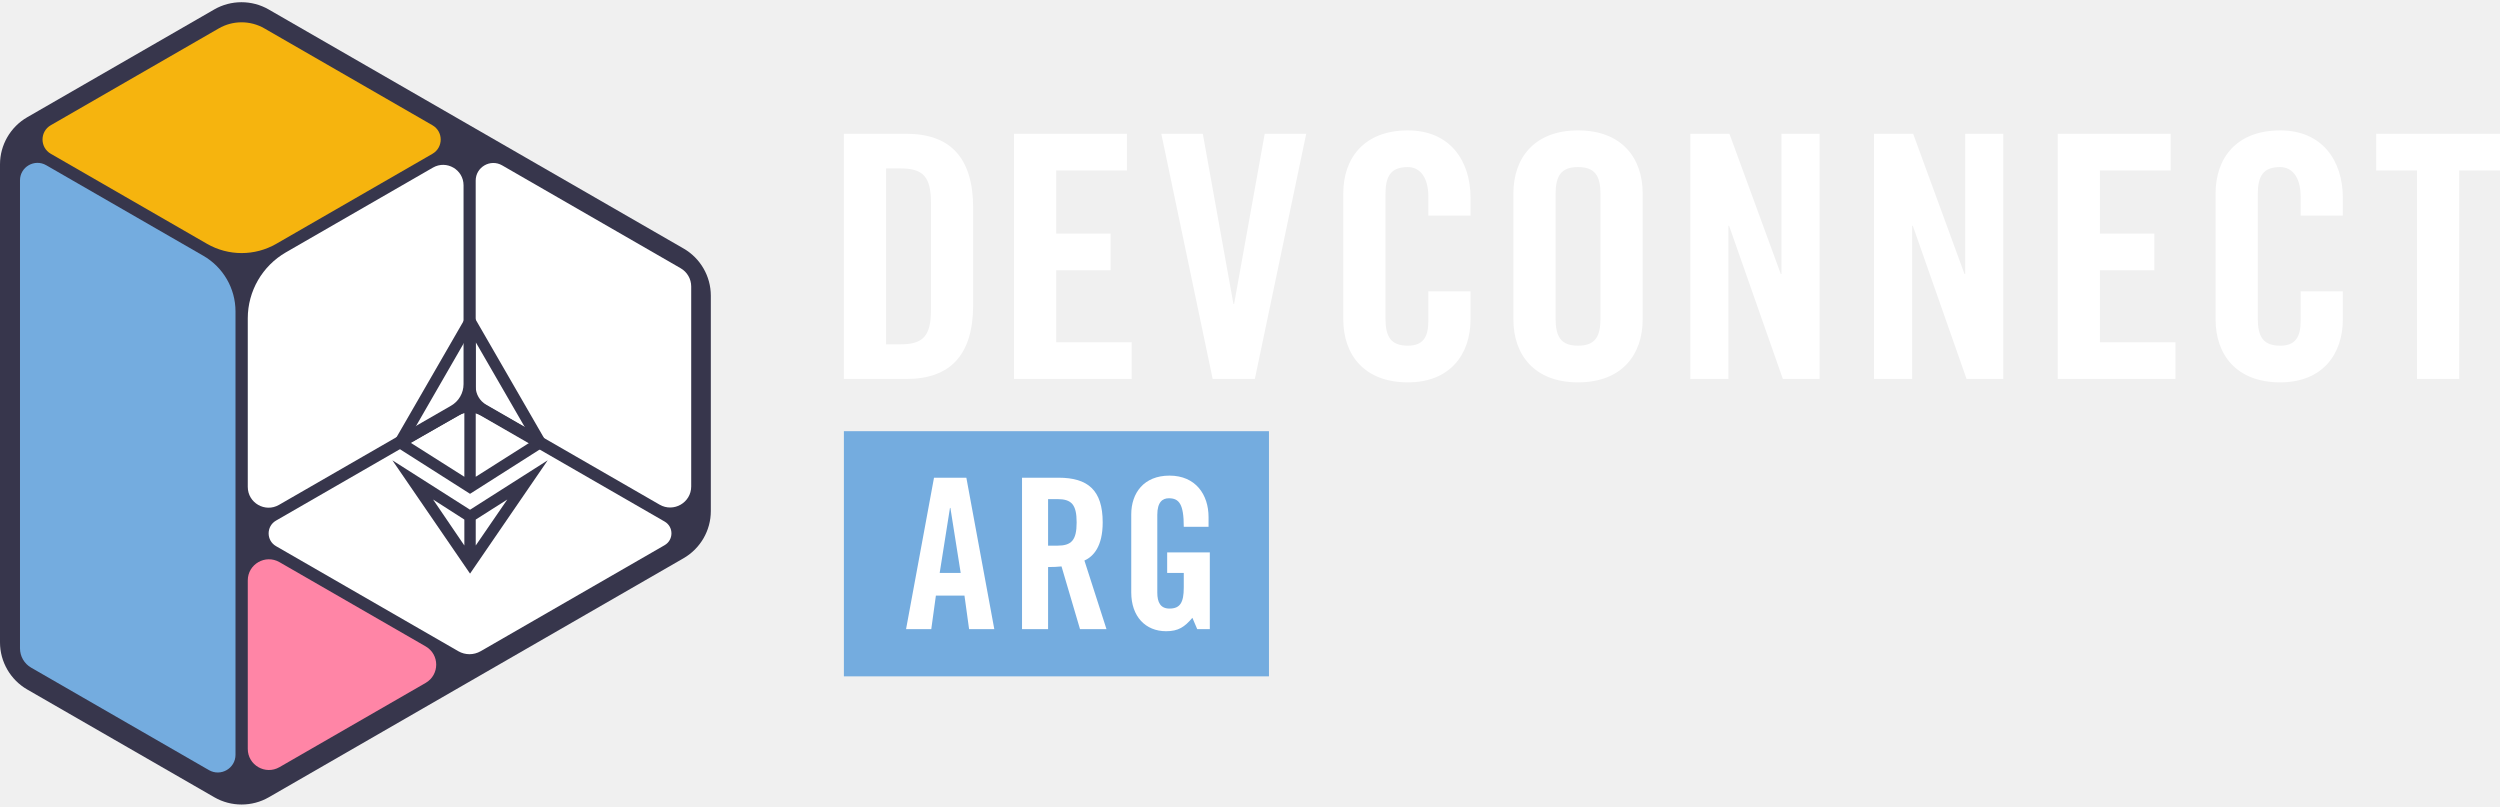
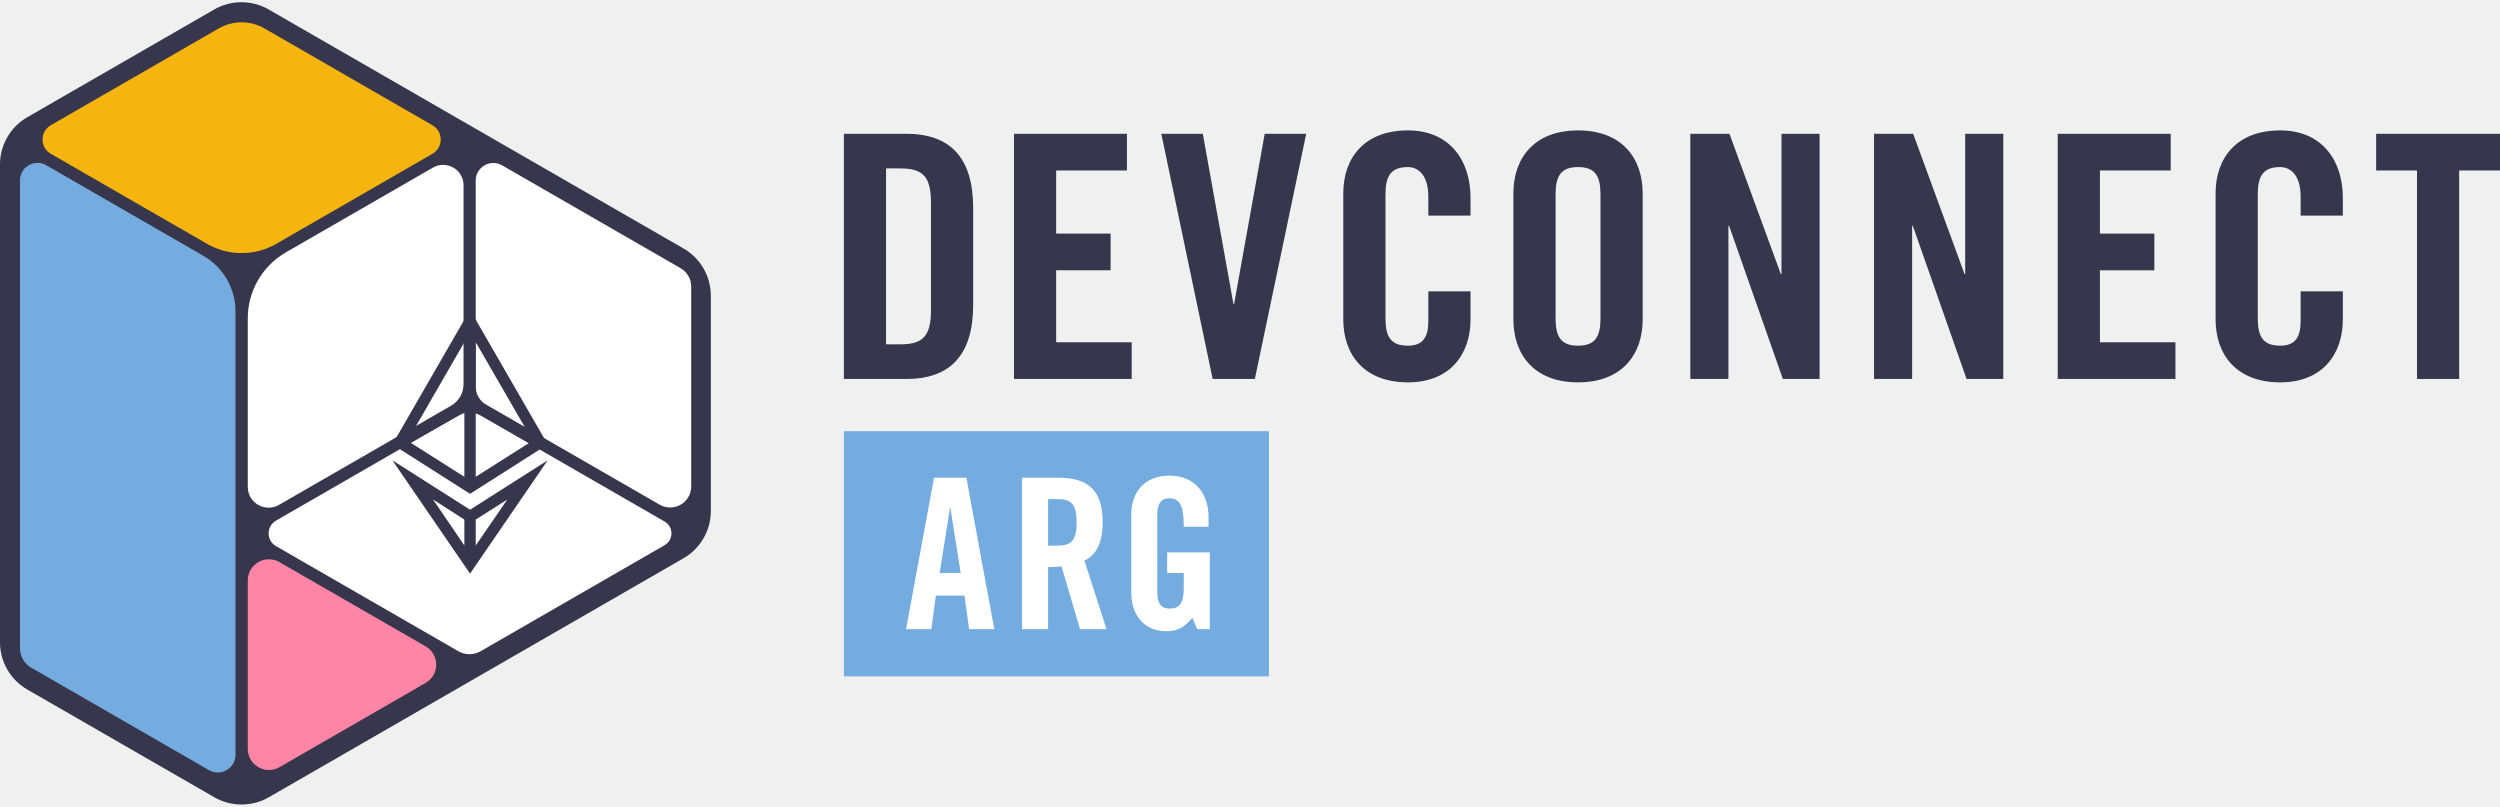
<svg xmlns="http://www.w3.org/2000/svg" width="564" height="182" viewBox="0 0 564 182" fill="none">
-   <path d="M190.381 30.184H204.502C214.325 30.184 219.543 35.546 219.543 46.884V68.793C219.543 80.131 214.325 85.493 204.502 85.493H190.381V30.184ZM199.896 77.679H203.197C208.262 77.679 210.027 75.763 210.027 69.942V45.735C210.027 39.913 208.263 37.997 203.197 37.997H199.896V77.679Z" fill="white" />
-   <path d="M228.757 85.493V30.184H254.236V38.457H238.272V52.705H250.551V60.979H238.272V77.219H255.31V85.492H228.756L228.757 85.493Z" fill="white" />
-   <path d="M285.319 30.184H294.682L283.094 85.493H273.578L261.99 30.184H271.354L278.26 68.562H278.414L285.32 30.184H285.319Z" fill="white" />
-   <path d="M322.234 48.647V44.355C322.234 39.683 320.084 37.692 317.629 37.692C313.792 37.692 312.564 39.683 312.564 43.82V71.858C312.564 75.994 313.792 77.986 317.629 77.986C321.083 77.986 322.234 75.994 322.234 72.394V65.729H331.75V72.087C331.75 79.901 327.145 86.26 317.628 86.26C307.651 86.26 303.047 79.901 303.047 72.087V43.591C303.047 35.777 307.651 29.419 317.628 29.419C327.145 29.419 331.75 36.312 331.75 44.587V48.647L322.234 48.647Z" fill="white" />
-   <path d="M341.424 43.591C341.424 35.777 346.028 29.419 356.005 29.419C365.982 29.419 370.586 35.777 370.586 43.591V72.087C370.586 79.901 365.982 86.26 356.005 86.26C346.028 86.26 341.424 79.901 341.424 72.087V43.591ZM350.939 71.858C350.939 75.994 352.168 77.986 356.004 77.986C359.841 77.986 361.069 75.994 361.069 71.858V43.82C361.069 39.683 359.841 37.692 356.004 37.692C352.167 37.692 350.939 39.683 350.939 43.82V71.858Z" fill="white" />
-   <path d="M381.336 85.493V30.184H390.162L401.75 61.822H401.903V30.184H410.499V85.493H402.211L390.086 50.944H389.932V85.493H381.336Z" fill="white" />
-   <path d="M422.781 85.493V30.184H431.607L443.195 61.822H443.348V30.184H451.944V85.493H443.656L431.531 50.944H431.377V85.493H422.782H422.781Z" fill="white" />
-   <path d="M464.227 85.493V30.184H489.706V38.457H473.744V52.705H486.022V60.979H473.744V77.219H490.78V85.492H464.227L464.227 85.493Z" fill="white" />
-   <path d="M519.025 48.647V44.355C519.025 39.683 516.875 37.692 514.42 37.692C510.583 37.692 509.356 39.683 509.356 43.82V71.858C509.356 75.994 510.583 77.986 514.42 77.986C517.874 77.986 519.025 75.994 519.025 72.394V65.729H528.541V72.087C528.541 79.901 523.936 86.26 514.419 86.26C504.443 86.26 499.838 79.901 499.838 72.087V43.591C499.838 35.777 504.443 29.419 514.419 29.419C523.936 29.419 528.541 36.312 528.541 44.587V48.647L519.025 48.647Z" fill="white" />
-   <path d="M545.276 38.457H536.066V30.184H564V38.457H554.792V85.493H545.276V38.457Z" fill="white" />
+   <path d="M190.381 30.184H204.502C214.325 30.184 219.543 35.546 219.543 46.884V68.793C219.543 80.131 214.325 85.493 204.502 85.493H190.381V30.184ZM199.896 77.679H203.197C208.262 77.679 210.027 75.763 210.027 69.942V45.735C210.027 39.913 208.263 37.997 203.197 37.997H199.896V77.679Z" fill="#36364C" />
+   <path d="M228.757 85.493V30.184H254.236V38.457H238.272V52.705H250.551V60.979H238.272V77.219H255.31V85.492H228.756L228.757 85.493Z" fill="#36364C" />
+   <path d="M285.319 30.184H294.682L283.094 85.493H273.578L261.99 30.184H271.354L278.26 68.562H278.414L285.32 30.184H285.319Z" fill="#36364C" />
+   <path d="M322.234 48.647V44.355C322.234 39.683 320.084 37.692 317.629 37.692C313.792 37.692 312.564 39.683 312.564 43.82V71.858C312.564 75.994 313.792 77.986 317.629 77.986C321.083 77.986 322.234 75.994 322.234 72.394V65.729H331.75V72.087C331.75 79.901 327.145 86.26 317.628 86.26C307.651 86.26 303.047 79.901 303.047 72.087V43.591C303.047 35.777 307.651 29.419 317.628 29.419C327.145 29.419 331.75 36.312 331.75 44.587V48.647L322.234 48.647Z" fill="#36364C" />
+   <path d="M341.424 43.591C341.424 35.777 346.028 29.419 356.005 29.419C365.982 29.419 370.586 35.777 370.586 43.591V72.087C370.586 79.901 365.982 86.26 356.005 86.26C346.028 86.26 341.424 79.901 341.424 72.087V43.591ZM350.939 71.858C350.939 75.994 352.168 77.986 356.004 77.986C359.841 77.986 361.069 75.994 361.069 71.858V43.82C361.069 39.683 359.841 37.692 356.004 37.692C352.167 37.692 350.939 39.683 350.939 43.82V71.858Z" fill="#36364C" />
+   <path d="M381.336 85.493V30.184H390.162L401.75 61.822H401.903V30.184H410.499V85.493H402.211L390.086 50.944H389.932V85.493H381.336Z" fill="#36364C" />
+   <path d="M422.781 85.493V30.184H431.607L443.195 61.822H443.348V30.184H451.944V85.493H443.656L431.531 50.944H431.377V85.493H422.782H422.781Z" fill="#36364C" />
+   <path d="M464.227 85.493V30.184H489.706V38.457H473.744V52.705H486.022V60.979H473.744V77.219H490.78V85.492H464.227L464.227 85.493Z" fill="#36364C" />
+   <path d="M519.025 48.647V44.355C519.025 39.683 516.875 37.692 514.42 37.692C510.583 37.692 509.356 39.683 509.356 43.82V71.858C509.356 75.994 510.583 77.986 514.42 77.986C517.874 77.986 519.025 75.994 519.025 72.394V65.729H528.541V72.087C528.541 79.901 523.936 86.26 514.419 86.26C504.443 86.26 499.838 79.901 499.838 72.087V43.591C499.838 35.777 504.443 29.419 514.419 29.419C523.936 29.419 528.541 36.312 528.541 44.587V48.647L519.025 48.647Z" fill="#36364C" />
+   <path d="M545.276 38.457H536.066V30.184H564V38.457H554.792V85.493H545.276V38.457Z" fill="#36364C" />
  <path d="M286.278 97.276H190.381V152.584H286.278V97.276Z" fill="#74ACDF" />
  <path d="M210.096 141.931H204.408L210.712 107.772H218.01L224.313 141.931H218.626L217.583 134.361H211.137L210.095 141.931H210.096ZM211.992 129.251H216.731L214.409 114.585H214.314L211.992 129.251Z" fill="white" />
  <path d="M236.446 141.931H230.568V107.772H238.816C245.403 107.772 248.768 110.564 248.768 117.849C248.768 123.338 246.636 125.561 244.645 126.46L249.621 141.931H243.65L239.479 127.785C238.721 127.879 237.488 127.926 236.446 127.926V141.931ZM236.446 123.101H238.531C241.706 123.101 242.891 121.918 242.891 117.849C242.891 113.781 241.706 112.598 238.531 112.598H236.446V123.101Z" fill="white" />
  <path d="M263.314 124.615H272.935V141.93H270.092L269.002 139.375C267.248 141.457 265.826 142.403 263.077 142.403C258.433 142.403 255.209 139.091 255.209 133.651V116.051C255.209 111.226 258.053 107.299 263.835 107.299C269.713 107.299 272.651 111.557 272.651 116.667V118.843H267.058C267.058 113.733 266.015 112.408 263.693 112.408C262.271 112.408 261.086 113.26 261.086 116.146V133.698C261.086 135.874 261.796 137.294 263.835 137.294C266.205 137.294 267.058 135.969 267.058 132.563V129.251H263.313V124.615H263.314Z" fill="white" />
  <path d="M154.215 56.065L60.617 2.138C56.827 -0.046 52.117 -0.046 48.327 2.138L6.145 26.449C2.355 28.634 0 32.705 0 37.075V144.924C0 149.295 2.356 153.367 6.148 155.552L48.355 179.863C50.25 180.955 52.374 181.501 54.499 181.5C56.623 181.5 58.749 180.953 60.644 179.862L154.215 125.935C158.007 123.75 160.361 119.679 160.361 115.31V66.692C160.361 62.322 158.006 58.25 154.215 56.065H154.215Z" fill="#37364C" />
  <path d="M96.025 154.066C99.204 152.234 99.204 147.655 96.025 145.823L79.538 136.321L63.05 126.819C59.871 124.987 55.898 127.277 55.898 130.94V168.949C55.898 172.613 59.871 174.902 63.05 173.07L96.025 154.066Z" fill="#FF85A6" />
  <path d="M49.351 6.41L11.457 28.25C8.973 29.681 8.973 33.261 11.457 34.692L46.701 55.004C51.536 57.791 57.494 57.791 62.33 55.004L97.56 34.7C100.044 33.268 100.044 29.689 97.56 28.257L59.651 6.409C56.464 4.573 52.539 4.573 49.352 6.409L49.351 6.41Z" fill="#F6B40E" />
  <path d="M4.51 90.696V146.268C4.51 148.064 5.47 149.724 7.028 150.623L47.134 173.736C49.799 175.271 53.13 173.352 53.13 170.281V70.259C53.13 65.077 50.36 60.288 45.864 57.697L10.426 37.274C7.796 35.759 4.51 37.653 4.51 40.684V90.696Z" fill="#74ACDF" />
  <path d="M155.935 109.742V64.624C155.935 62.929 155.029 61.363 153.559 60.515L113.286 37.306C110.633 35.777 107.316 37.688 107.316 40.746V87.2C107.316 88.895 108.222 90.46 109.692 91.308L148.808 113.851C151.975 115.677 155.936 113.394 155.936 109.743L155.935 109.742Z" fill="white" />
  <path d="M62.938 113.902L101.765 91.525C103.504 90.523 104.576 88.67 104.576 86.666V41.8C104.576 38.258 100.735 36.045 97.662 37.815L64.513 56.92C59.182 59.992 55.898 65.67 55.898 71.814V109.844C55.898 113.45 59.809 115.705 62.938 113.902Z" fill="white" />
  <path d="M62.271 123.211L103.397 146.913C104.956 147.811 106.877 147.811 108.436 146.913L149.936 122.995C151.994 121.809 151.994 118.845 149.936 117.66L108.436 93.743C106.878 92.845 104.957 92.845 103.398 93.743L62.271 117.445C60.048 118.727 60.048 121.929 62.271 123.211Z" fill="white" />
  <path d="M123.561 100.259L106.041 69.894L88.522 100.259L106.041 111.406L123.561 100.259ZM107.324 90.074V77.198L118.427 96.416L107.324 90.074ZM119.453 99.875L107.324 107.562V93.02L119.453 99.875ZM104.757 90.074L93.718 96.352L104.757 77.198V90.074ZM104.757 93.02V107.562L92.628 99.875L104.757 93.02Z" fill="#37364C" />
  <path d="M106.041 114.993L88.522 103.846L106.041 129.407L123.561 103.846L106.041 114.993ZM104.694 117.172L104.758 117.235V123.065L97.698 112.687L104.694 117.172ZM114.449 112.687L107.325 123.065V117.235L107.389 117.172L114.448 112.688L114.449 112.687Z" fill="#37364C" />
</svg>
